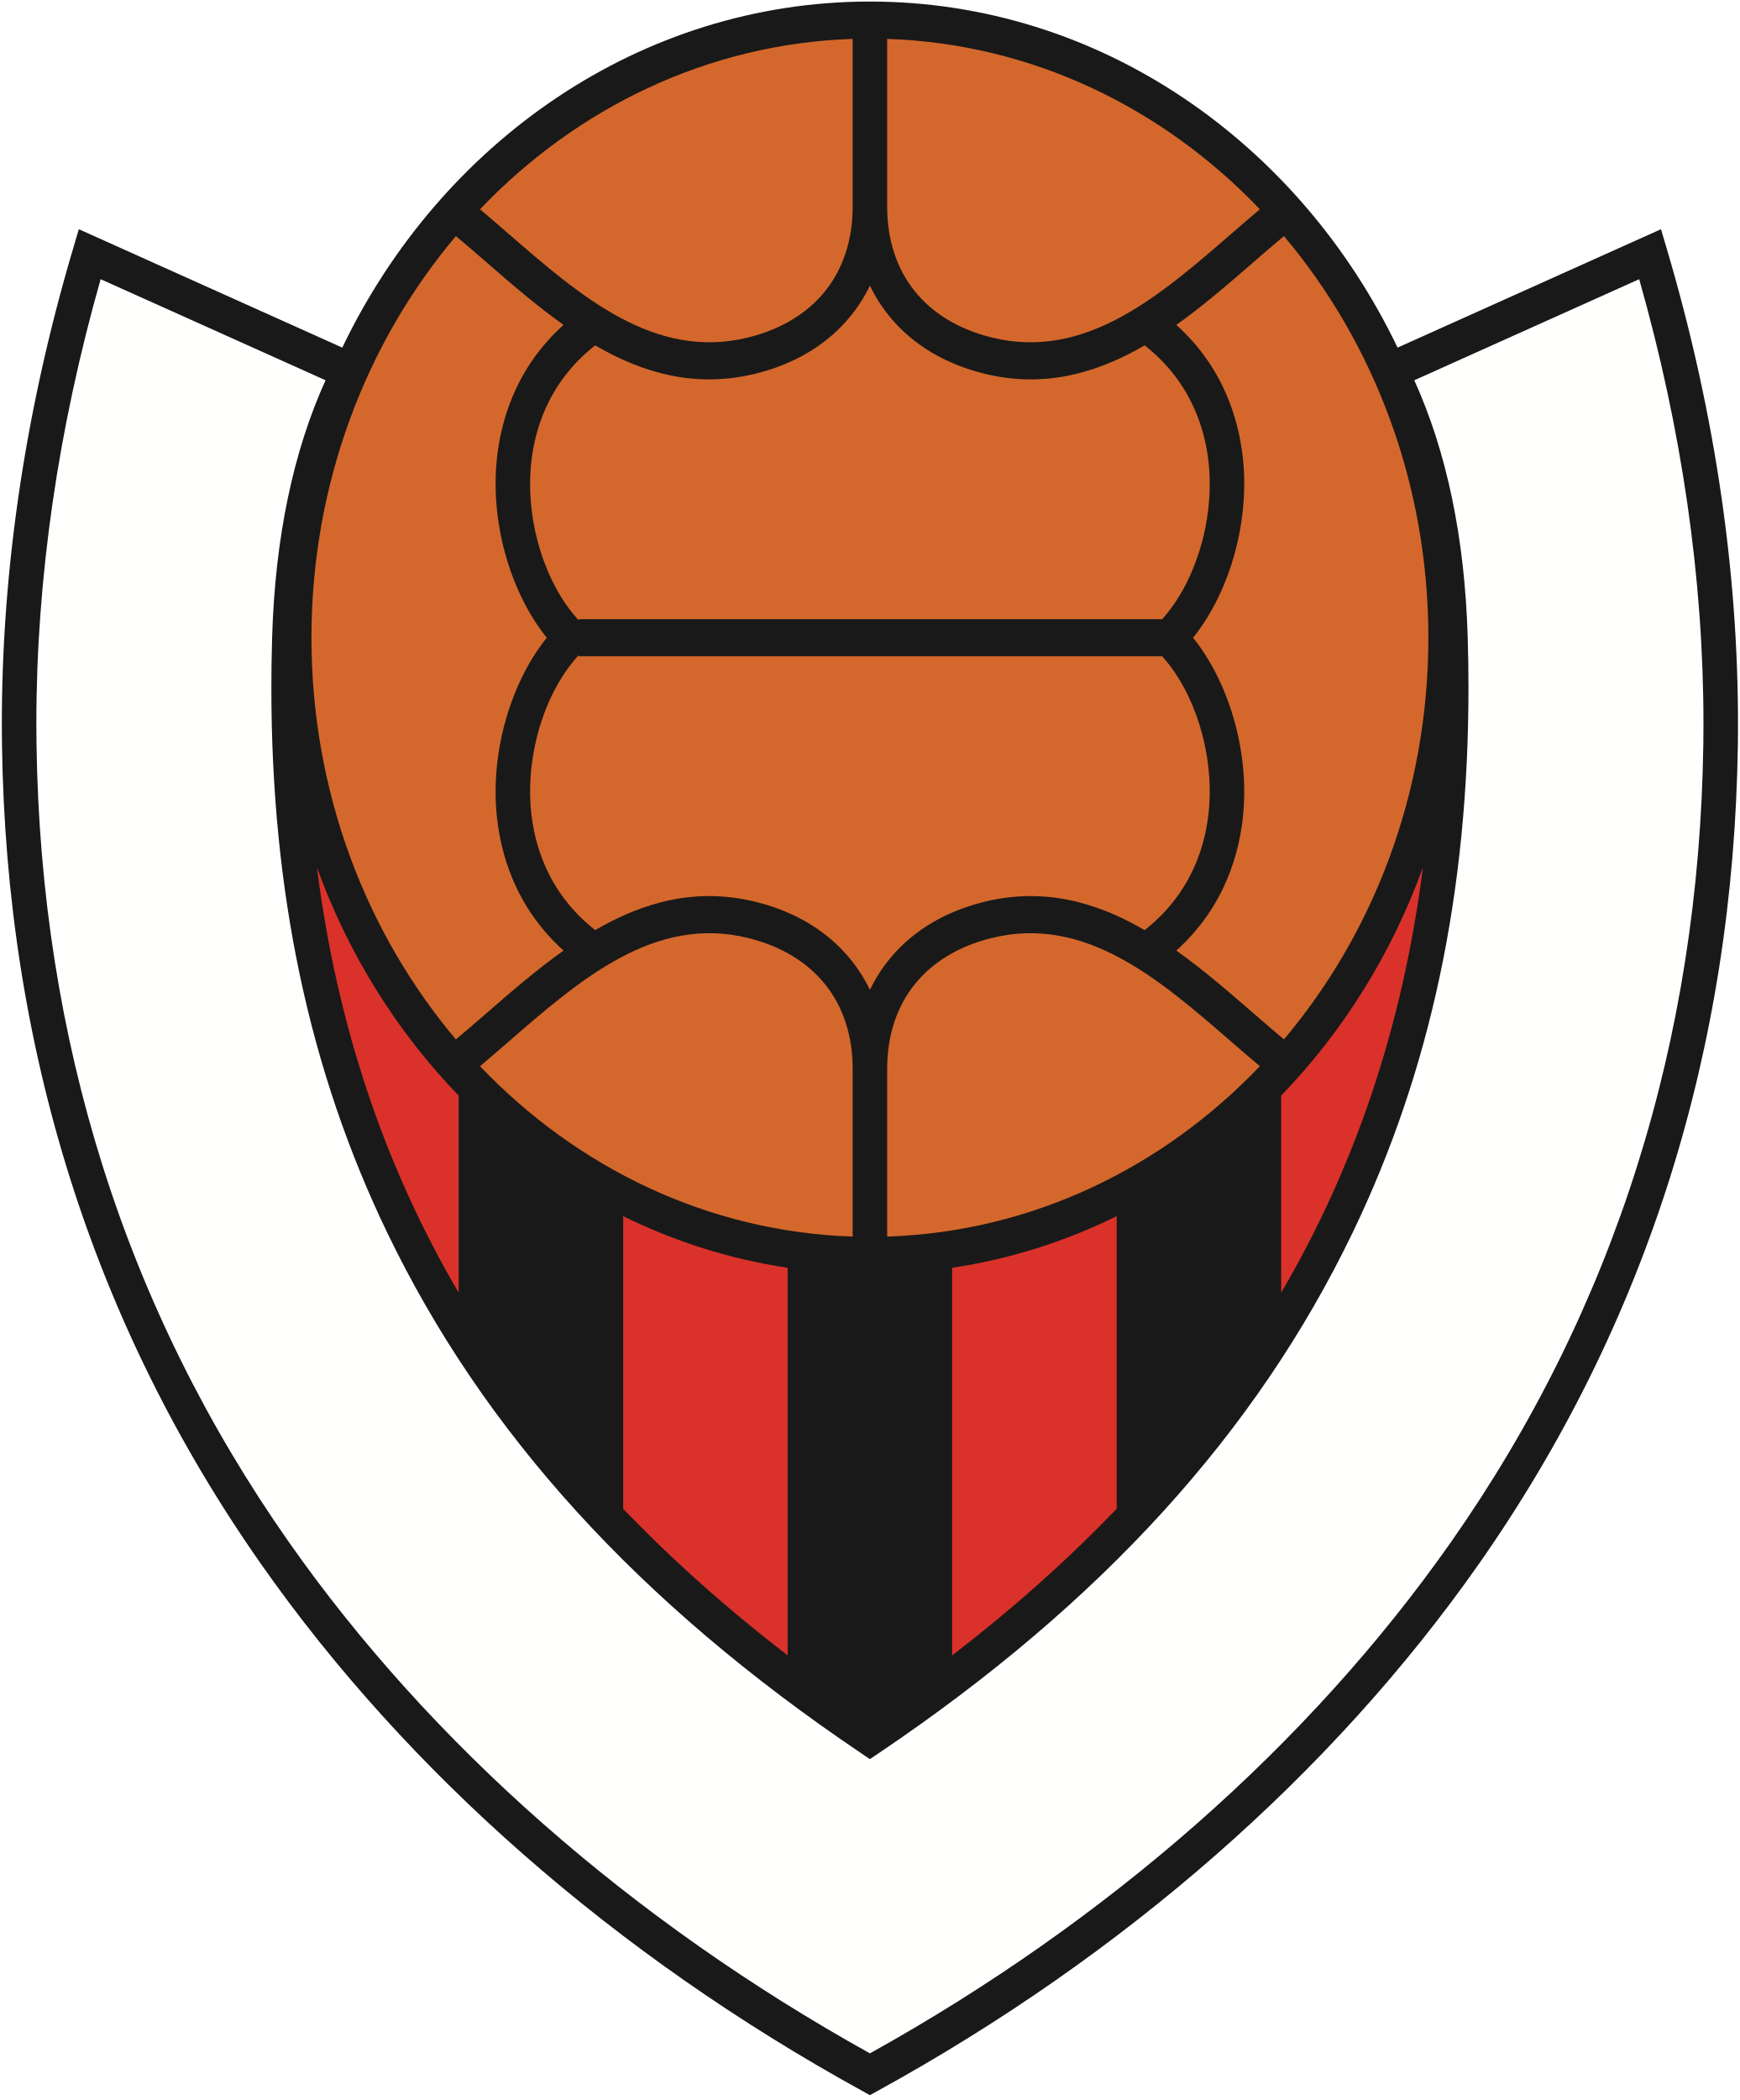
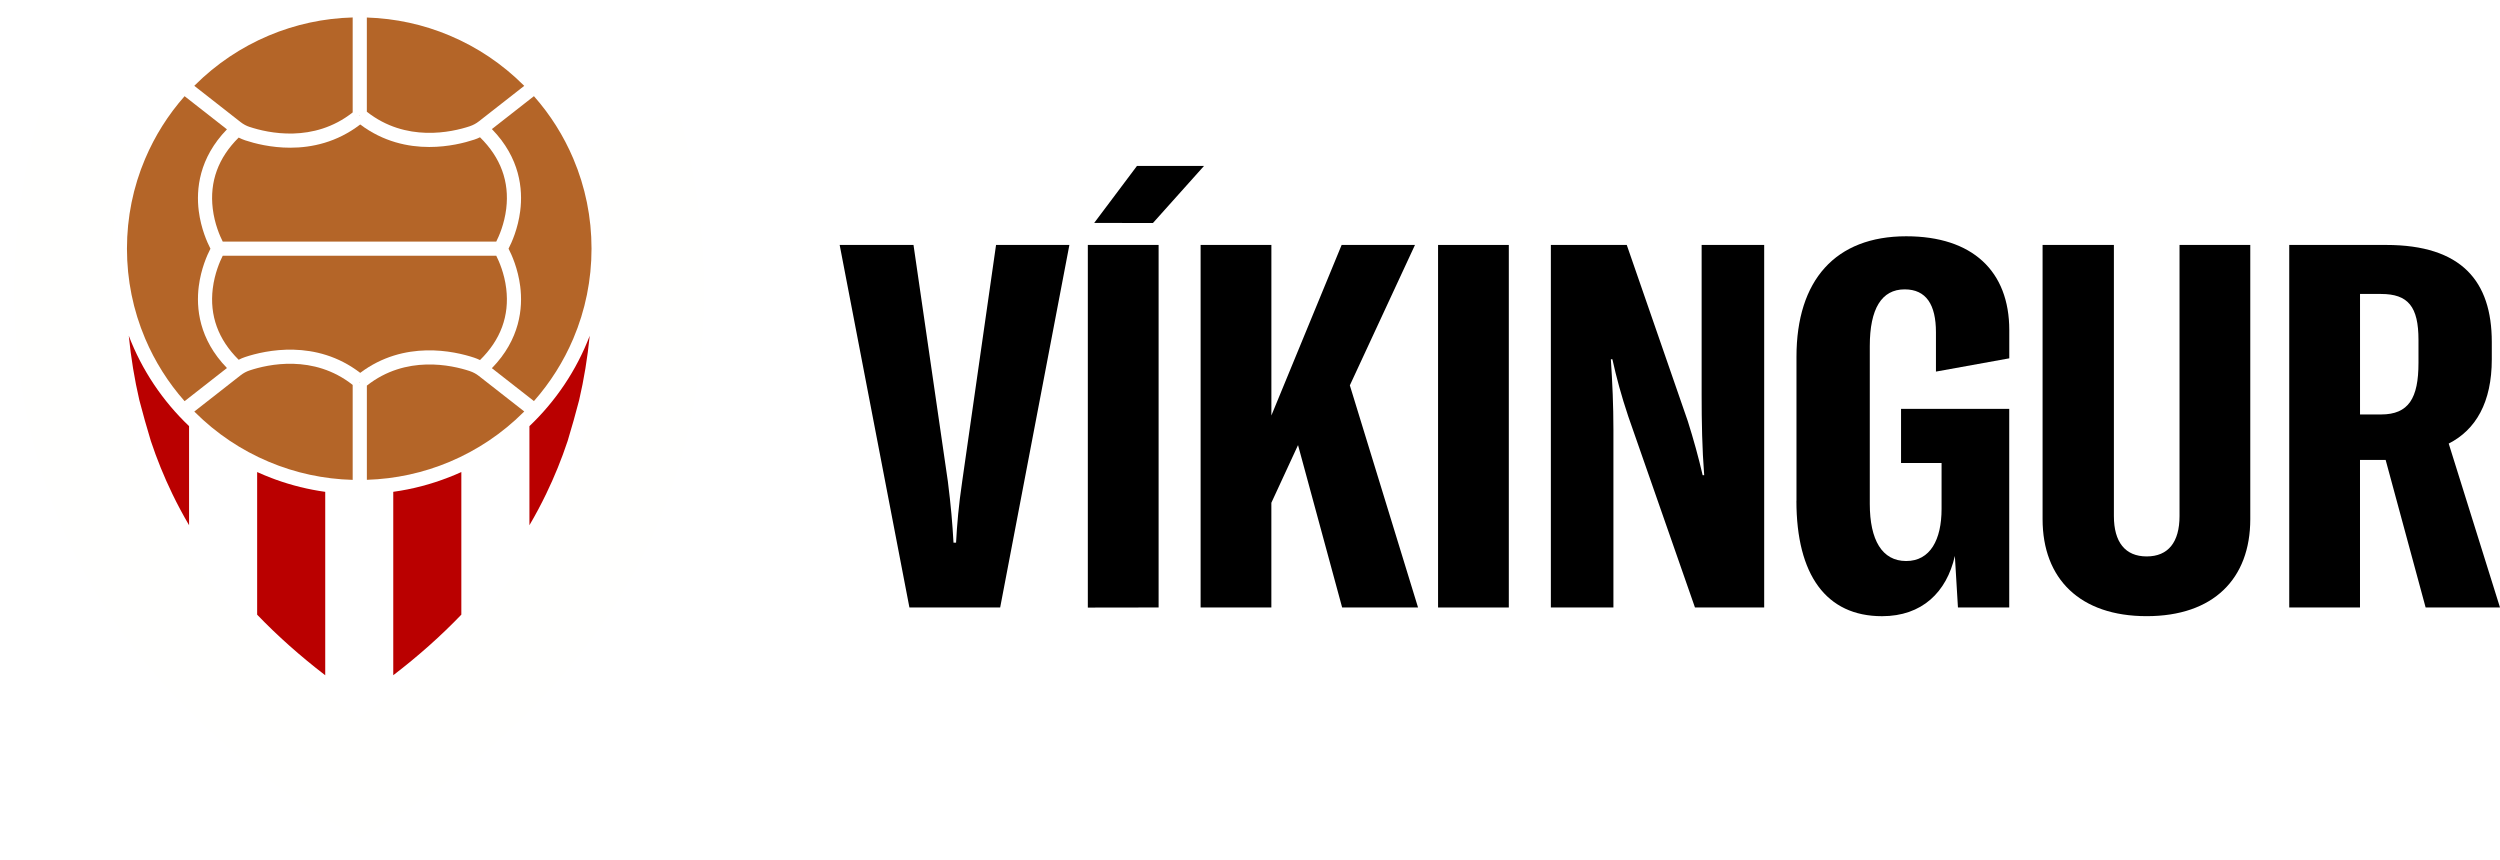
- <svg xmlns="http://www.w3.org/2000/svg" width="242px" height="292px" viewBox="0 0 242 292" version="1.1">
-   <defs />
+ <svg xmlns="http://www.w3.org/2000/svg" width="323px" height="111px" viewBox="0 0 323 111" version="1.1">
  <g id="Page-1" stroke="none" stroke-width="1" fill="none" fill-rule="evenodd">
-     <g id="vikingurr">
-       <g id="Group-30">
-         <path d="M231.816,34.556 L231.021,31.871 L194.381,48.333 C180.688,19.787 152.932,0.215 120.993,0.215 C89.055,0.215 61.301,19.787 47.605,48.334 L10.966,31.871 L10.17,34.556 C3.291,57.786 -0.039,80.987 0.276,103.515 C0.865,145.889 12.993,184.238 36.322,217.497 C56.691,246.536 85.59,271.855 119.897,290.722 L120.993,291.327 L122.089,290.722 C156.398,271.859 185.299,246.536 205.666,217.497 C228.994,184.238 241.122,145.888 241.712,103.515 C242.025,80.991 238.695,57.789 231.816,34.556" id="Fill-2" fill="#1A1919" />
-         <path d="M44.081,120.616 C46.839,142.331 53.354,161.925 63.797,179.752 L63.797,152.345 C55.24,143.501 48.457,132.698 44.081,120.616" id="Fill-4" fill="#DA322A" />
-         <path d="M178.191,152.344 L178.191,179.751 C188.632,161.925 195.147,142.332 197.907,120.615 C193.529,132.698 186.746,143.502 178.191,152.344" id="Fill-6" fill="#DA322A" />
-         <path d="M132.431,176.283 L132.431,230.181 C140.88,223.676 148.5,216.89 155.313,209.788 L155.313,169.106 C148.171,172.626 140.488,175.077 132.431,176.283" id="Fill-8" fill="#DA322A" />
-         <path d="M86.675,169.106 L86.675,209.787 C93.485,216.888 101.106,223.674 109.553,230.18 L109.553,176.283 C101.498,175.078 93.814,172.626 86.675,169.106" id="Fill-10" fill="#DA322A" />
-         <path d="M40.163,214.401 C17.456,182.031 5.653,144.698 5.078,103.437 C5.064,102.491 5.058,101.544 5.058,100.596 C5.058,80.392 8.083,59.636 13.997,38.821 C17.979,40.609 41.45,51.156 45.278,52.875 C40.775,62.811 38.259,74.792 37.85,88.593 C37.778,90.971 37.743,93.324 37.743,95.653 C37.743,124.078 43.026,148.899 53.829,171.341 C67.236,199.197 88.788,222.88 119.714,243.74 L120.993,244.602 L122.272,243.74 C153.2,222.88 174.75,199.197 188.157,171.341 C198.96,148.899 204.243,124.078 204.243,95.652 C204.243,93.324 204.209,90.971 204.137,88.593 C203.727,74.791 201.215,62.811 196.708,52.875 C200.536,51.157 224.008,40.61 227.988,38.821 C233.902,59.639 236.927,80.392 236.927,100.594 C236.927,101.542 236.923,102.49 236.908,103.437 C236.333,144.698 224.527,182.031 201.826,214.401 C182.109,242.506 154.173,267.073 120.993,285.516 C87.813,267.073 59.875,242.506 40.163,214.401" id="Fill-12" fill="#FFFFFE" />
-         <path d="M78.38,132.175 C71.548,126.025 69.494,118.404 69.037,112.794 C68.335,104.159 71.113,94.818 76.045,88.677 C71.113,82.535 68.335,73.194 69.037,64.56 C69.494,58.947 71.548,51.329 78.38,45.177 C74.625,42.51 71.089,39.447 67.705,36.508 C66.224,35.221 64.801,33.991 63.406,32.83 C50.931,47.615 43.319,67.21 43.319,88.677 C43.319,110.142 50.931,129.737 63.406,144.524 C64.801,143.363 66.222,142.131 67.705,140.845 C71.089,137.905 74.625,134.842 78.38,132.175" id="Fill-14" fill="#D4682C" />
-         <path d="M168.163,112.345 C168.793,104.633 166.185,96.306 161.64,91.252 L80.5,91.252 L80.5,91.088 C75.86,96.124 73.188,104.548 73.824,112.345 C74.224,117.277 76.135,124.099 82.778,129.328 C89.405,125.479 96.738,123.327 105.139,125.406 C112.592,127.25 118.072,131.595 120.993,137.634 C123.913,131.595 129.394,127.25 136.846,125.406 C145.249,123.327 152.581,125.479 159.209,129.328 C165.851,124.099 167.763,117.277 168.163,112.345" id="Fill-16" fill="#D4682C" />
-         <path d="M104.058,46.924 C113.294,44.64 118.592,38.005 118.592,28.723 L118.592,5.411 C98.459,6.07 80.235,14.986 66.761,29.1 C68.058,30.187 69.368,31.321 70.727,32.502 C80.72,41.175 91.051,50.144 104.058,46.924" id="Fill-18" fill="#D4682C" />
-         <path d="M163.606,45.177 C170.439,51.327 172.492,58.947 172.949,64.559 C173.652,73.194 170.873,82.535 165.942,88.675 C170.873,94.817 173.652,104.159 172.949,112.792 C172.492,118.405 170.439,126.024 163.606,132.175 C167.362,134.842 170.899,137.905 174.283,140.845 C175.762,142.129 177.185,143.362 178.578,144.523 C191.058,129.736 198.665,110.142 198.665,88.676 C198.665,67.209 191.058,47.616 178.578,32.829 C177.185,33.99 175.762,35.222 174.281,36.507 C170.899,39.446 167.362,42.51 163.606,45.177" id="Fill-20" fill="#D4682C" />
-         <path d="M137.928,46.924 C150.935,50.144 161.265,41.175 171.259,32.502 C172.621,31.321 173.929,30.188 175.228,29.1 C161.752,14.986 143.528,6.07 123.394,5.411 L123.394,28.723 C123.394,38.005 128.69,44.64 137.928,46.924" id="Fill-22" fill="#D4682C" />
-         <path d="M73.823,65.007 C73.188,72.804 75.861,81.228 80.5,86.264 L80.5,86.1 L161.64,86.1 C166.184,81.045 168.792,72.718 168.163,65.007 C167.763,60.076 165.85,53.253 159.21,48.025 C152.58,51.875 145.248,54.024 136.847,51.946 C129.395,50.101 123.912,45.757 120.993,39.717 C118.071,45.757 112.592,50.101 105.139,51.946 C96.737,54.024 89.405,51.875 82.778,48.025 C76.134,53.253 74.225,60.076 73.823,65.007" id="Fill-24" fill="#D4682C" />
-         <path d="M104.058,130.428 C91.051,127.209 80.72,136.177 70.726,144.85 C69.366,146.032 68.058,147.165 66.761,148.252 C80.235,162.365 98.459,171.283 118.592,171.942 L118.592,148.63 C118.592,139.345 113.294,132.713 104.058,130.428" id="Fill-26" fill="#D4682C" />
-         <path d="M137.928,130.428 C128.69,132.713 123.394,139.345 123.394,148.63 L123.394,171.942 C143.528,171.283 161.752,162.365 175.228,148.252 C173.929,147.165 172.621,146.032 171.259,144.85 C161.265,136.177 150.935,127.209 137.928,130.428" id="Fill-28" fill="#D4682C" />
+     <g id="Vikingur-Logo-2026-(1)" transform="translate(0, 0.42)">
+       <g id="Group">
+         <path d="M18.002,51.279 C18.423,53.079 18.919,54.839 19.49,56.56 C18.958,54.821 18.459,53.043 18.002,51.279 Z" id="Path" />
+         <path d="M35.099,61.351 C35.243,61.405 35.39,61.462 35.534,61.516 C35.387,61.462 35.243,61.408 35.099,61.351 Z" id="Path" />
+         <path d="M47.395,63.398 L47.395,63.416 L46.425,63.416 C46.425,63.416 46.418,63.416 46.411,63.416 C46.404,63.416 46.404,63.416 46.396,63.416 L45.559,63.416 L45.559,63.405 C42.085,63.316 38.746,62.668 35.635,61.555 C37.69,62.296 39.824,62.825 42.013,63.13 C43.141,63.287 44.28,63.384 45.43,63.419 L45.484,63.419 C46.102,63.441 46.72,63.441 47.338,63.419 L47.392,63.419 C48.542,63.384 49.681,63.283 50.809,63.126 C53.27,62.783 55.667,62.156 57.96,61.262 C54.668,62.539 51.111,63.283 47.395,63.398 L47.395,63.398 Z" id="Path" />
+         <path d="M73.339,56.557 C73.91,54.835 74.406,53.079 74.826,51.279 C74.367,53.043 73.871,54.821 73.339,56.557 Z" id="Path" />
+         <path d="M76.192,42.959 C74.489,47.421 71.805,51.4 68.402,54.639 L68.402,67.441 C69.178,66.117 69.9,64.768 70.565,63.387 C71.636,61.172 72.559,58.9 73.339,56.553 C73.867,54.818 74.367,53.039 74.826,51.275 C75.448,48.599 75.904,45.829 76.192,42.952 L76.192,42.959 Z" id="Path" fill="#BA0000" />
+         <path d="M22.264,63.387 C22.929,64.765 23.651,66.114 24.427,67.438 L24.427,54.635 C21.024,51.397 18.34,47.418 16.637,42.956 C16.924,45.829 17.381,48.599 18.002,51.275 C18.462,53.043 18.962,54.821 19.49,56.557 C20.27,58.9 21.193,61.172 22.264,63.387 Z" id="Path" fill="#BA0000" />
+         <path d="M35.534,61.512 C35.387,61.459 35.243,61.405 35.099,61.348 C34.463,61.108 33.838,60.847 33.223,60.568 L33.223,78.995 C35.836,81.718 38.764,84.323 42.02,86.824 L42.02,63.126 C39.835,62.822 37.701,62.292 35.642,61.552 C35.606,61.537 35.57,61.527 35.534,61.512 L35.534,61.512 Z" id="Path" fill="#BA0000" />
+         <path d="M59.605,78.999 L59.605,60.568 C59.066,60.815 58.517,61.044 57.96,61.258 C55.667,62.153 53.27,62.783 50.809,63.122 L50.809,86.821 C54.065,84.323 56.989,81.718 59.602,78.995 L59.605,78.999 Z" id="Path" fill="#BA0000" />
+         <path d="M89.322,12.96 L88.736,10.91 L74.719,17.179 C69.57,7.249 59.307,0.376 47.395,0.018 L47.395,0 L46.414,0 C46.414,0 46.414,0 46.414,0 C46.414,0 46.414,0 46.414,0 L45.57,0 L45.57,0.011 C33.604,0.322 23.281,7.21 18.11,17.179 L4.093,10.91 L3.507,12.96 C1.179,21.115 0,29.241 0,37.109 C0,37.481 0,37.853 0.007,38.222 C0.234,54.392 4.883,69.03 13.831,81.729 C21.56,92.703 32.516,102.307 45.516,109.503 L46.414,110 L47.313,109.503 C60.313,102.307 71.269,92.703 79.002,81.729 C87.946,69.03 92.595,54.392 92.822,38.226 C92.829,37.853 92.829,37.481 92.829,37.109 C92.829,29.241 91.65,21.115 89.322,12.96 Z M47.395,63.419 L47.341,63.419 C46.723,63.441 46.105,63.441 45.487,63.419 L45.433,63.419 C44.284,63.384 43.145,63.283 42.016,63.126 L42.016,86.824 C38.761,84.323 35.832,81.722 33.22,78.995 L33.22,60.568 C33.834,60.847 34.46,61.108 35.096,61.348 C35.239,61.401 35.387,61.459 35.53,61.512 C35.566,61.527 35.602,61.537 35.638,61.552 C38.75,62.664 42.088,63.312 45.563,63.402 L45.563,63.412 L46.4,63.412 C46.4,63.412 46.407,63.412 46.414,63.412 C46.422,63.412 46.422,63.412 46.429,63.412 L47.399,63.412 L47.399,63.394 C51.114,63.283 54.672,62.536 57.963,61.258 C58.52,61.044 59.066,60.811 59.609,60.568 L59.609,78.999 C56.997,81.722 54.072,84.327 50.816,86.824 L50.816,63.122 C53.278,62.779 55.674,62.153 57.967,61.258 C58.524,61.044 59.07,60.811 59.609,60.568 L59.609,60.571 L59.605,60.568 L59.602,60.571 C59.069,60.815 58.519,61.044 57.96,61.258 L57.963,61.262 C54.668,62.539 51.111,63.283 47.395,63.398 L47.395,63.419 Z" id="Path" />
+         <path d="M75.524,18.839 C76.936,22.006 77.845,25.444 78.143,29.055 C78.262,30.171 78.337,31.323 78.373,32.511 C78.402,33.42 78.413,34.322 78.413,35.213 C78.413,46.094 76.382,55.594 72.229,64.185 C67.076,74.848 58.79,83.912 46.903,91.898 L46.411,92.227 L45.919,91.898 C34.032,83.912 25.746,74.848 20.593,64.185 C16.439,55.594 14.409,46.094 14.409,35.213 C14.409,34.322 14.423,33.42 14.449,32.511 C14.485,31.334 14.56,30.189 14.675,29.083 C14.973,25.462 15.879,22.013 17.298,18.839 C15.81,18.174 6.809,14.144 5.279,13.461 C3.004,21.43 1.843,29.373 1.843,37.106 C1.843,37.467 1.843,37.832 1.851,38.193 C2.073,53.987 6.608,68.275 15.336,80.666 C22.914,91.426 33.651,100.829 46.407,107.889 C59.16,100.829 69.9,91.426 77.478,80.666 C86.203,68.275 90.741,53.987 90.964,38.193 C90.971,37.832 90.971,37.467 90.971,37.106 C90.971,29.373 89.807,21.43 87.536,13.461 C86.009,14.144 77.004,18.174 75.516,18.839 L75.524,18.839 Z" id="Path" fill="#FFFFFE" />
+         <path d="M60.701,15.887 C61.122,15.748 61.517,15.536 61.873,15.257 L67.73,10.674 C67.697,10.641 67.665,10.609 67.633,10.577 C64.877,7.833 61.668,5.679 58.093,4.172 C54.693,2.741 51.1,1.961 47.395,1.843 L47.395,14.016 C52.451,18.005 58.358,16.667 60.698,15.891 L60.701,15.887 Z" id="Path" fill="#B46528" />
+         <path d="M32.26,15.98 C34.6,16.757 40.511,18.095 45.566,14.105 L45.566,1.836 C41.815,1.939 38.175,2.723 34.733,4.172 C31.161,5.679 27.949,7.833 25.192,10.577 C25.164,10.606 25.131,10.638 25.103,10.67 L31.085,15.354 C31.441,15.633 31.836,15.844 32.257,15.984 L32.26,15.98 Z" id="Path" fill="#B46528" />
+         <path d="M67.212,26.843 C66.921,29.119 66.124,30.897 65.703,31.706 C66.124,32.518 66.921,34.293 67.212,36.569 C67.568,39.353 67.202,43.407 63.551,47.15 L68.984,51.4 C71.104,48.996 72.811,46.291 74.068,43.335 C75.631,39.653 76.425,35.739 76.425,31.703 C76.425,27.666 75.631,23.755 74.068,20.07 C72.814,17.114 71.107,14.409 68.984,12.005 L63.551,16.256 C67.202,19.998 67.568,24.052 67.212,26.836 L67.212,26.843 Z" id="Path" fill="#B46528" />
+         <path d="M25.192,52.839 C27.949,55.583 31.157,57.737 34.733,59.244 C38.171,60.693 41.811,61.476 45.566,61.58 L45.566,49.311 C40.511,45.317 34.603,46.656 32.26,47.436 C31.84,47.575 31.445,47.786 31.089,48.066 L25.106,52.749 C25.135,52.778 25.167,52.81 25.196,52.842 L25.192,52.839 Z" id="Path" fill="#B46528" />
+         <path d="M60.701,47.525 C58.362,46.749 52.451,45.411 47.399,49.4 L47.399,61.573 C51.104,61.455 54.697,60.675 58.096,59.244 C61.668,57.737 64.88,55.583 67.636,52.839 C67.669,52.807 67.701,52.774 67.733,52.742 L61.876,48.159 C61.521,47.879 61.125,47.668 60.705,47.529 L60.701,47.525 Z" id="Path" fill="#B46528" />
+         <path d="M18.761,20.074 C17.197,23.755 16.403,27.67 16.403,31.706 C16.403,35.742 17.197,39.653 18.761,43.339 C20.018,46.298 21.725,49.003 23.849,51.411 L29.321,47.128 C25.692,43.392 25.329,39.349 25.681,36.572 C25.972,34.297 26.77,32.518 27.19,31.71 C26.77,30.897 25.972,29.123 25.681,26.847 C25.329,24.07 25.692,20.027 29.321,16.291 L23.849,12.008 C21.725,14.416 20.015,17.122 18.761,20.081 L18.761,20.074 Z" id="Path" fill="#B46528" />
+         <polygon id="Path" fill="#B46528" points="46.44 48.921 46.4 48.967 46.483 48.967" />
+         <polygon id="Path" fill="#B46528" points="46.483 14.445 46.4 14.445 46.44 14.495" />
+         <path d="M31.682,17.712 C31.391,17.615 31.111,17.494 30.838,17.354 C28.193,19.97 27.065,23.061 27.489,26.55 C27.726,28.511 28.412,30.074 28.779,30.797 L64.115,30.797 C64.481,30.074 65.164,28.511 65.405,26.55 C65.832,23.047 64.69,19.941 62.016,17.315 C61.779,17.433 61.531,17.537 61.276,17.619 C60.047,18.027 57.942,18.571 55.462,18.571 C52.721,18.571 49.523,17.905 46.54,15.662 C43.522,17.98 40.273,18.664 37.496,18.664 C35.017,18.664 32.911,18.12 31.682,17.712 Z" id="Path" fill="#B46528" />
+         <path d="M65.405,36.866 C65.168,34.905 64.481,33.341 64.115,32.619 L28.779,32.619 C28.412,33.341 27.729,34.905 27.489,36.866 C27.065,40.355 28.193,43.446 30.838,46.062 C31.107,45.919 31.391,45.801 31.682,45.704 C34.283,44.842 40.83,43.364 46.54,47.754 C52.225,43.478 58.693,44.938 61.276,45.797 C61.531,45.883 61.776,45.983 62.016,46.101 C64.69,43.478 65.832,40.372 65.405,36.866 L65.405,36.866 Z" id="Path" fill="#B46528" />
+       </g>
+       <g id="Group" transform="translate(108.4847, 21.0182)" fill="#000000">
+         <path d="M0,10.209 L9.54,10.209 L13.978,40.755 C14.377,43.922 14.574,46.23 14.707,48.674 L15.038,48.674 C15.171,46.233 15.368,43.922 15.832,40.755 L20.205,10.209 L29.68,10.209 L20.737,57.05 L9.012,57.05 L0,10.209 L0,10.209 Z" id="Path" />
+         <polygon id="Path" points="46.637 10.209 55.778 10.209 55.778 32.243 64.855 10.209 74.331 10.209 65.915 28.35 74.726 57.047 64.92 57.047 59.221 36.068 55.775 43.521 55.775 57.047 46.634 57.047 46.634 10.209" />
+         <polygon id="Path" points="77.313 57.05 77.313 10.209 86.454 10.209 86.454 57.05" />
+         <path d="M91.887,10.209 L101.693,10.209 L109.577,32.969 C110.307,35.277 110.968,37.653 111.499,39.961 L111.697,39.961 C111.431,36.53 111.367,33.102 111.367,29.602 L111.367,10.205 L119.448,10.205 L119.448,57.047 L110.504,57.047 L101.891,32.372 C100.964,29.602 100.368,27.359 99.836,24.983 L99.638,24.983 C99.836,28.017 99.969,30.919 99.969,34.086 L99.969,57.043 L91.887,57.043 L91.887,10.209 Z" id="Path" />
+         <path d="M123.62,43.26 L123.62,24.657 C123.62,14.76 128.654,9.089 137.799,9.089 C146.344,9.089 151.115,13.576 151.115,21.229 L151.115,24.858 L141.64,26.571 L141.64,21.49 C141.64,17.927 140.382,15.948 137.597,15.948 C134.615,15.948 133.092,18.456 133.092,23.272 L133.092,43.657 C133.092,48.341 134.68,51.046 137.795,51.046 C140.911,51.046 142.366,48.277 142.366,44.316 L142.366,38.379 L137.13,38.379 L137.13,31.388 L151.108,31.388 L151.108,57.05 L144.482,57.05 L144.083,50.388 C143.023,55.072 139.843,58.174 134.676,58.174 C127.454,58.174 123.612,52.832 123.612,43.264 L123.62,43.26 Z" id="Path" />
+         <path d="M164.63,10.209 L164.63,45.239 C164.63,48.602 166.089,50.452 168.87,50.452 C171.651,50.452 173.11,48.606 173.11,45.239 L173.11,10.209 L182.251,10.209 L182.251,45.636 C182.251,53.354 177.479,58.17 168.866,58.17 C160.253,58.17 155.417,53.354 155.417,45.636 L155.417,10.209 L164.626,10.209 L164.63,10.209 Z" id="Path" />
+         <path d="M187.285,10.209 L199.808,10.209 C209.546,10.209 213.455,14.892 213.455,22.743 L213.455,24.986 C213.455,30.529 211.4,34.089 207.889,35.871 L214.515,57.05 L204.907,57.05 L199.74,37.982 L196.427,37.982 L196.427,57.05 L187.285,57.05 L187.285,10.209 Z M199.147,32.11 C202.726,32.11 203.983,29.999 203.983,25.448 L203.983,22.478 C203.983,18.191 202.657,16.542 199.147,16.542 L196.43,16.542 L196.43,32.11 L199.147,32.11 Z" id="Shape" fill-rule="nonzero" />
+         <g transform="translate(32.0628, 0)" id="Path">
+           <polygon points="9.145 57.047 0 57.061 0 10.209 9.145 10.209" />
+           <polygon points="8.412 7.375 0.823 7.364 6.346 0.004 15.013 0" />
+         </g>
      </g>
    </g>
  </g>
</svg>
